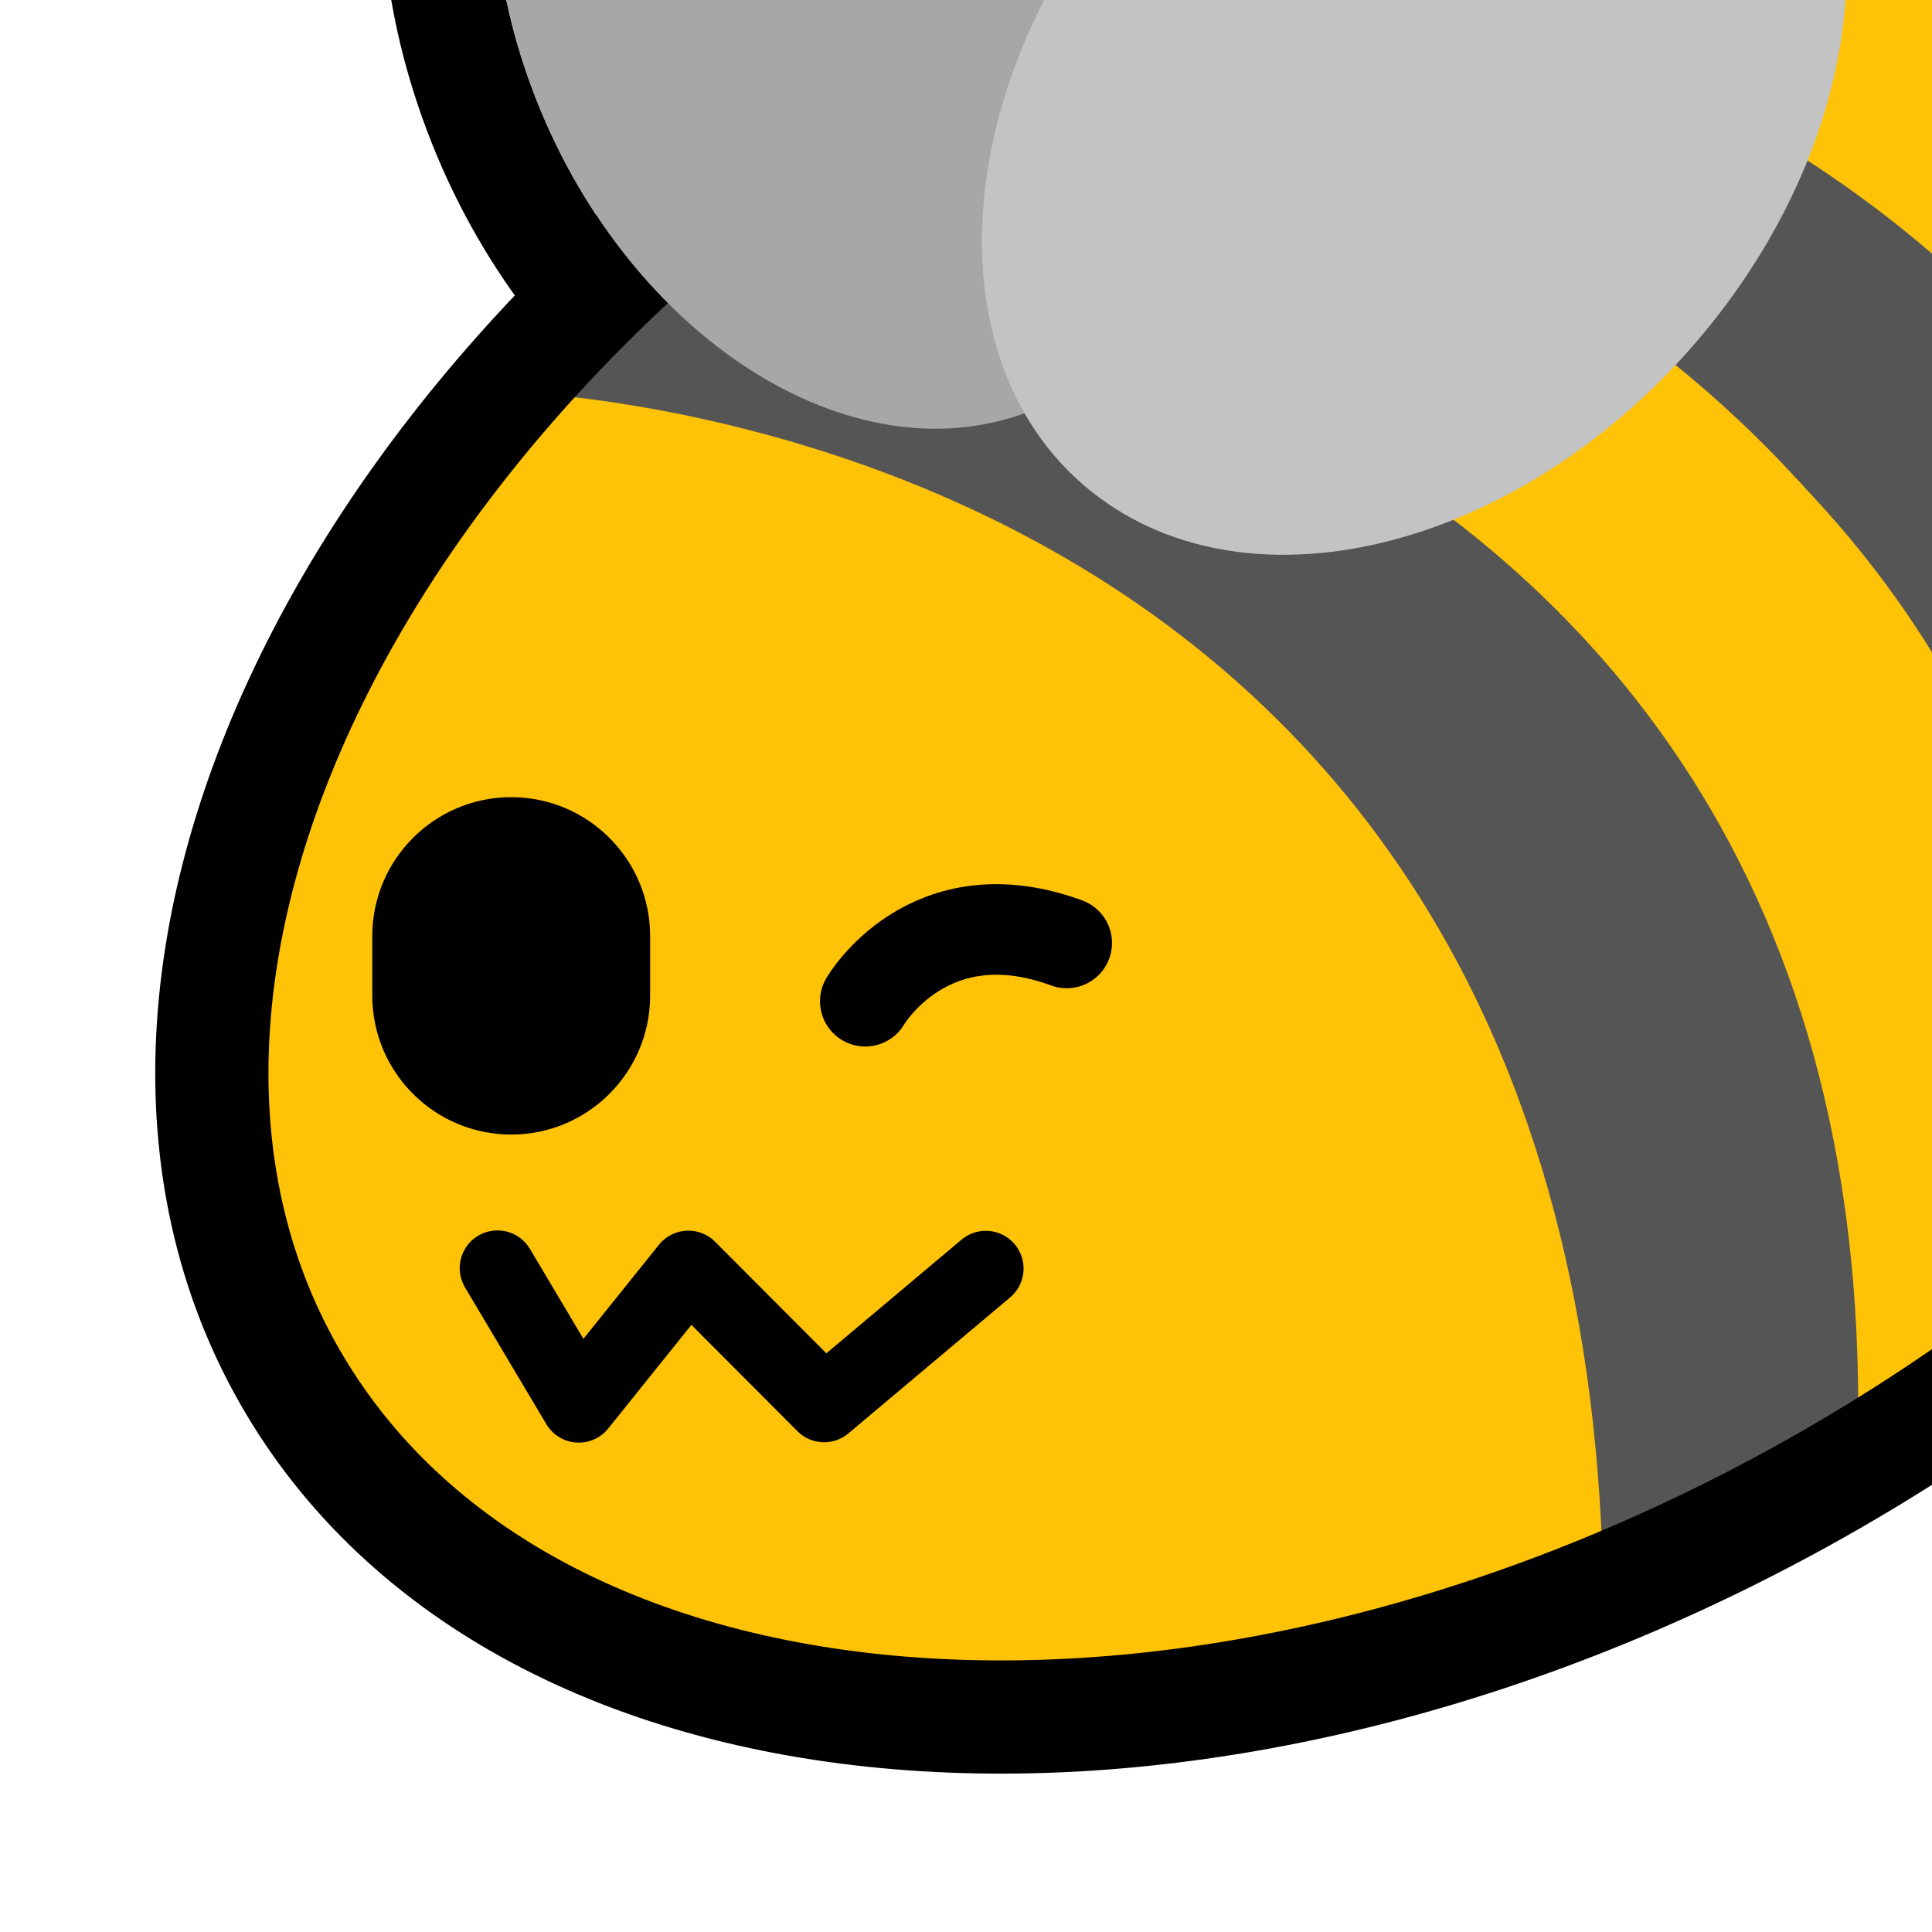
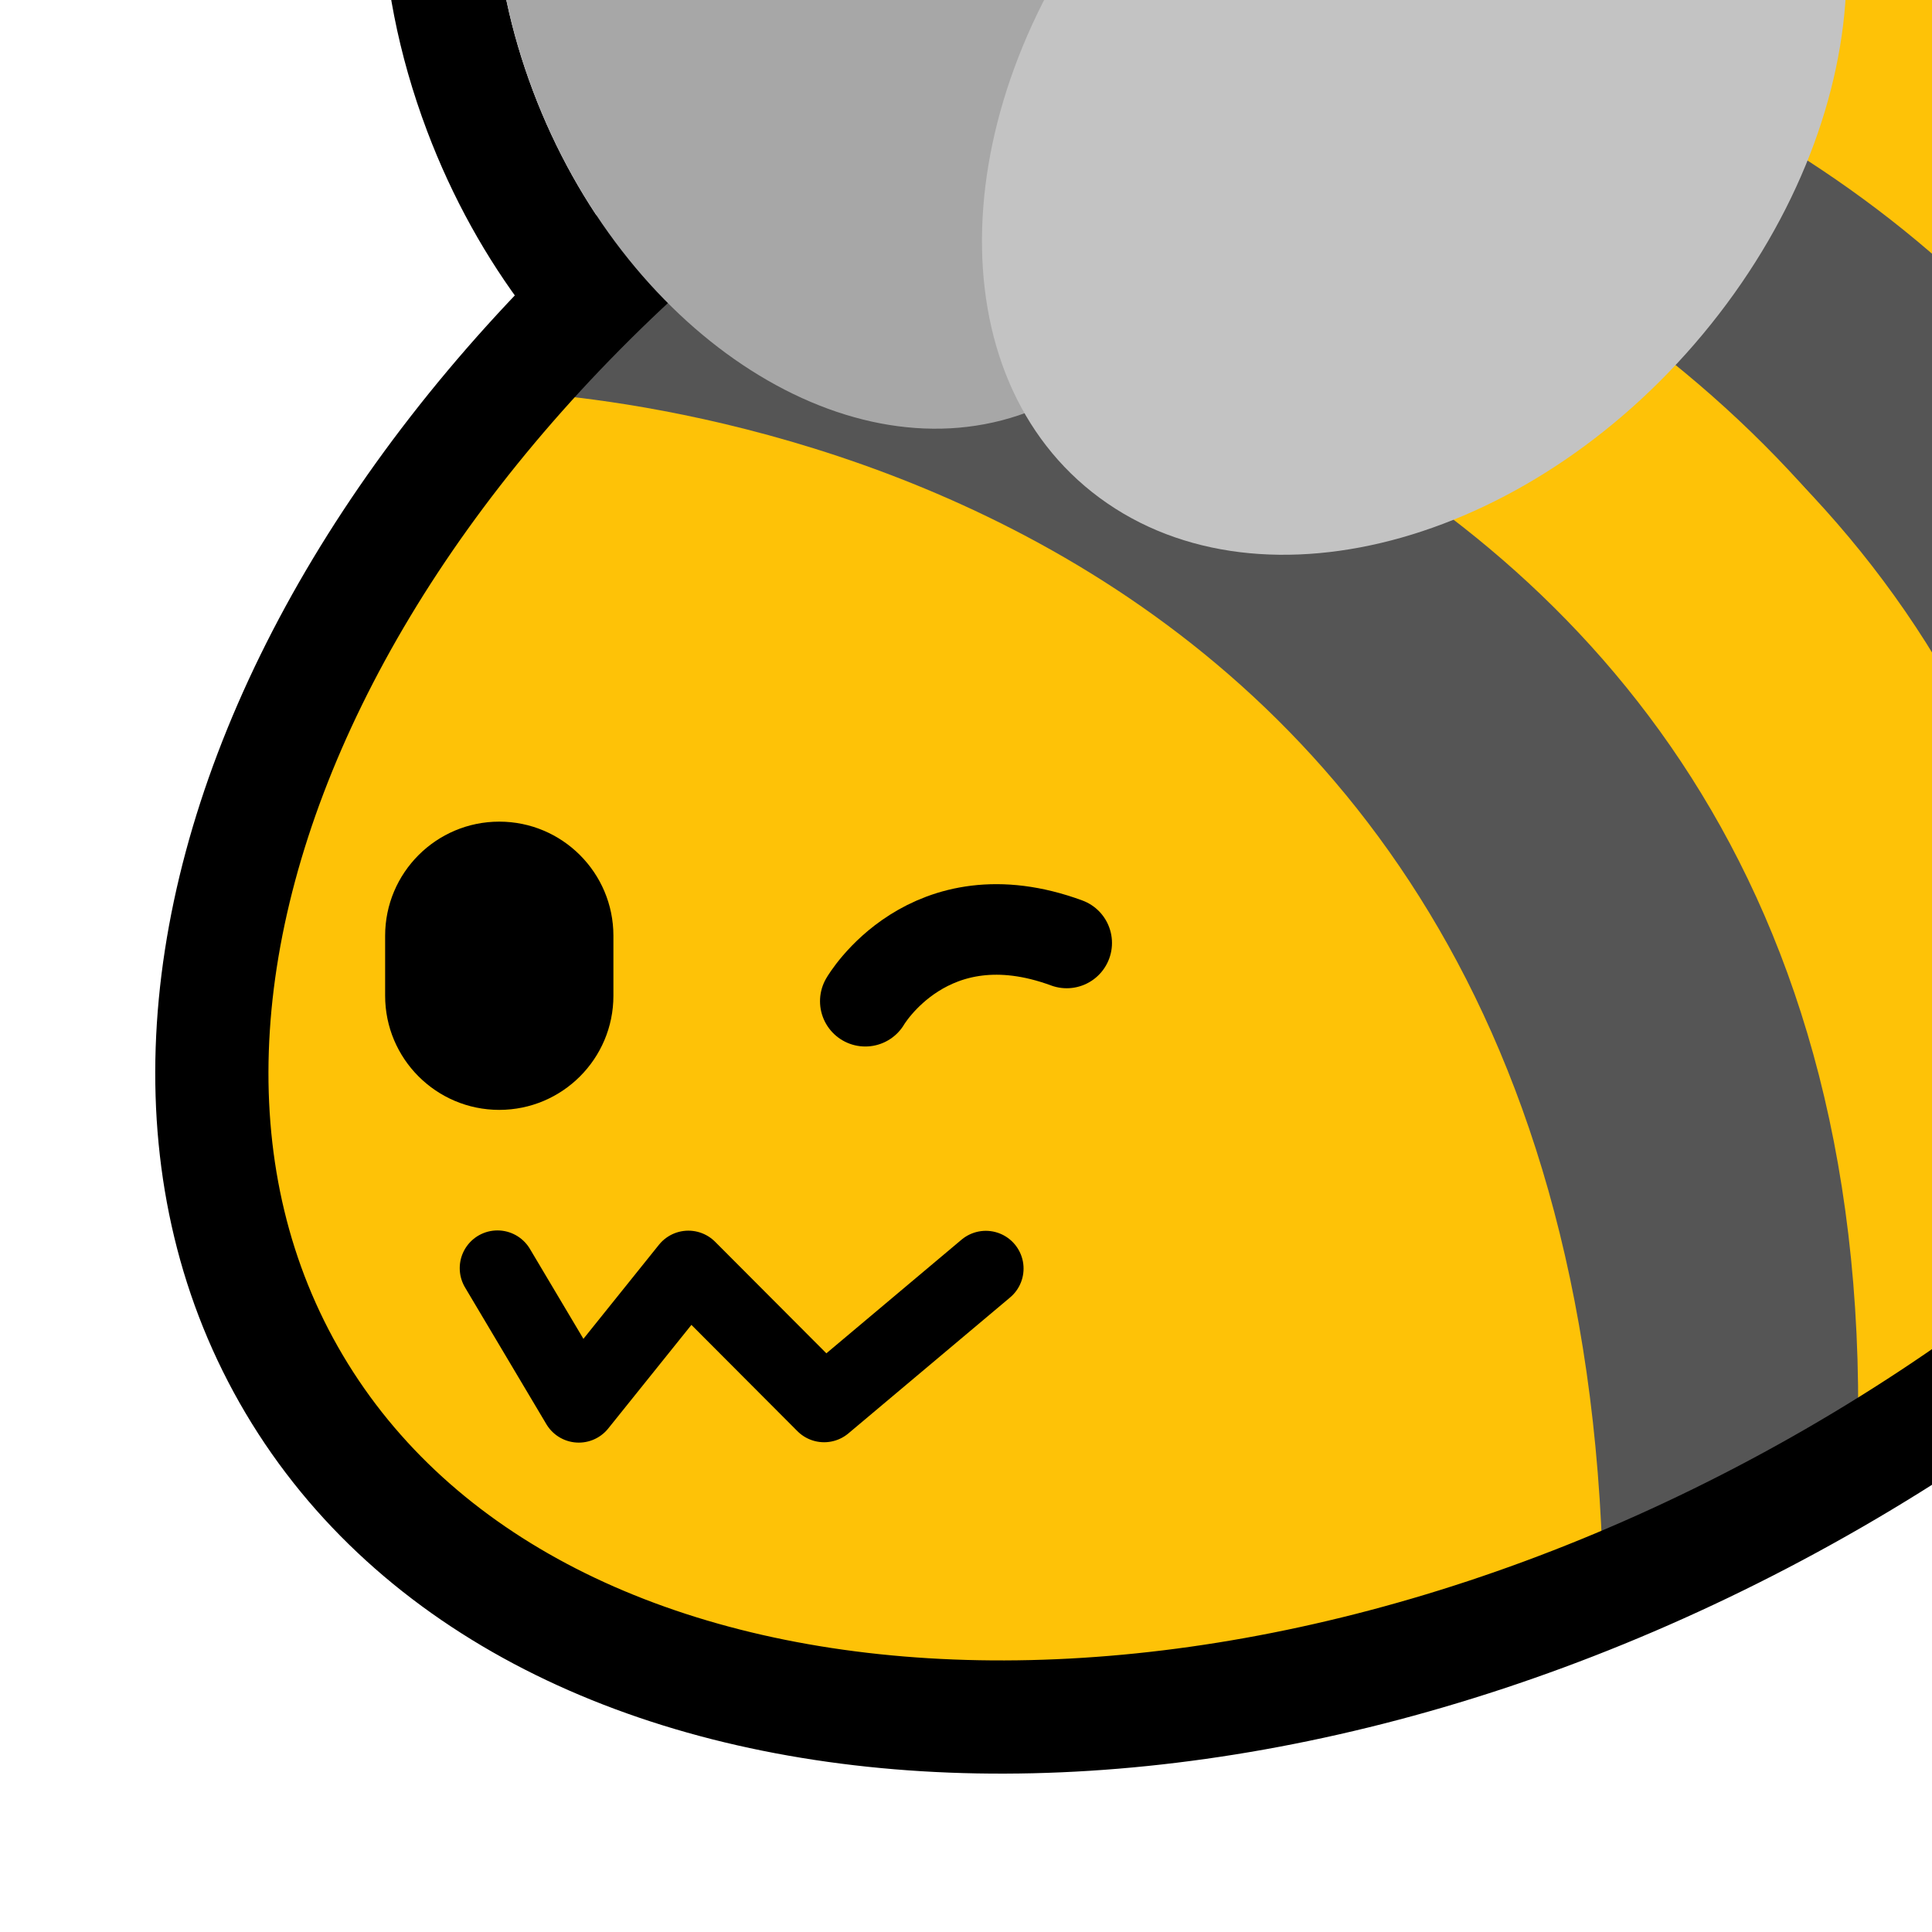
<svg xmlns="http://www.w3.org/2000/svg" width="100%" height="100%" viewBox="0 0 256 256" version="1.1" xml:space="preserve" style="fill-rule:evenodd;clip-rule:evenodd;stroke-linecap:round;stroke-linejoin:round;stroke-miterlimit:1.5;">
  <rect id="blobbee_wink" x="-0" y="0" width="256" height="256" style="fill:none;" />
  <clipPath id="_clip1">
    <rect x="-0" y="0" width="256" height="256" />
  </clipPath>
  <g clip-path="url(#_clip1)">
    <path id="Wings-outline" d="M129.457,71.439C101.62,74.152 70.004,52.917 56.583,17.332C41.238,-23.356 56.638,-63.617 86.987,-73.764C110.642,-81.673 139.399,-69.767 157.884,-44.535C184.732,-63.181 216.987,-65.526 237.979,-50.045C265.408,-29.818 267.488,16.097 238.398,52.369C209.763,88.073 163.808,97.957 136.809,78.046C134.11,76.056 131.659,73.845 129.457,71.439ZM135.756,54.763C138.246,59.112 141.562,62.914 145.712,65.974C167.403,81.971 203.691,71.669 226.696,42.984C249.701,14.299 250.768,-21.976 229.076,-37.973C209.154,-52.665 176.918,-45.173 153.969,-21.629C141.008,-50.189 114.034,-66.991 91.744,-59.538C68.16,-51.653 58.694,-19.58 70.618,12.039C82.543,43.658 111.372,62.927 134.957,55.041C135.225,54.952 135.491,54.859 135.756,54.763Z" />
    <path id="Body" d="M127.902,1.921C208.729,-44.745 300.137,-39.183 331.897,14.333C363.657,67.85 323.82,149.185 242.993,195.851C162.165,242.517 70.758,236.955 38.998,183.439C7.237,129.922 47.074,48.587 127.902,1.921Z" style="fill:rgb(254,194,7);" />
    <g id="Stripes">
      <path d="M188.793,-16.095C187.039,-14.699 315.054,-20.58 327.076,109.803C391.095,-61.796 189.429,-29.021 188.793,-16.095Z" style="fill:rgb(85,85,85);" />
      <path d="M327.076,111.159C319.401,-14.647 191.893,-17.614 192.59,-21.35L145.073,-3.751C145.073,-3.751 299.034,-6.142 304.518,142.104L323.15,113.42" style="fill:rgb(254,194,7);" />
      <path d="M275.897,172.628L304.252,142.104C298.868,-6.332 141.84,-8.914 141.842,-8.859L116.671,5.99C116.437,6.032 279.066,19.108 275.897,172.628Z" style="fill:rgb(85,85,85);" />
      <path d="M118.8,6.104L91.65,27.286C91.65,27.286 247.73,42.825 246.071,194.336L275.383,174.688C286.256,24.404 117.148,7.374 114.749,9.264" style="fill:rgb(254,194,7);" />
      <path d="M85.819,30.174L65.463,51.814C65.463,51.814 209.143,53.111 212.42,209.36L246.071,194.336C251.812,38.125 90.484,31.835 85.819,30.174Z" style="fill:rgb(85,85,85);" />
    </g>
    <path id="Body-outline" d="M127.902,1.921C208.729,-44.745 300.137,-39.183 331.897,14.333C363.657,67.85 323.82,149.185 242.993,195.851C162.165,242.517 70.758,236.955 38.998,183.439C7.237,129.922 47.074,48.587 127.902,1.921Z" style="fill:none;stroke:black;stroke-width:15px;" />
    <g id="Wings">
      <path id="Back-wing" d="M91.744,-59.538C115.328,-67.424 144.157,-48.156 156.082,-16.536C168.007,15.083 158.541,47.156 134.957,55.041C111.372,62.927 82.543,43.658 70.618,12.039C58.694,-19.58 68.16,-51.653 91.744,-59.538Z" style="fill:rgb(167,167,167);" />
      <path id="Front-wing" d="M229.076,-37.973C250.768,-21.976 249.701,14.299 226.696,42.984C203.691,71.669 167.403,81.971 145.712,65.974C124.02,49.977 125.087,13.702 148.092,-14.983C171.097,-43.668 207.385,-53.97 229.076,-37.973Z" style="fill:rgb(195,195,195);" />
    </g>
    <g id="Face">
      <path id="Mouth" d="M65.917,168.037L76.693,186.154L91.213,168.069L109.2,186.104L130.627,168.09" style="fill:none;stroke:black;stroke-width:10px;" />
      <g id="Eyes">
        <path id="Right-eye" d="M114.656,132.666C114.656,132.666 123.038,118.207 141.344,124.947" style="fill:none;stroke:black;stroke-width:12px;" />
-         <path id="Left-eye" d="M86.147,124.038L86.147,131.926C86.147,142.086 77.898,150.334 67.738,150.334C57.579,150.334 49.33,142.086 49.33,131.926L49.33,124.038C49.33,113.878 57.579,105.63 67.738,105.63C77.898,105.63 86.147,113.878 86.147,124.038Z" />
+         <path id="Left-eye" d="M81.28,123.995L81.28,131.941C81.28,140.288 74.503,147.065 66.156,147.065C57.808,147.065 51.032,140.288 51.032,131.941L51.032,123.995C51.032,115.647 57.808,108.871 66.156,108.871C74.503,108.871 81.28,115.647 81.28,123.995Z" />
      </g>
    </g>
  </g>
</svg>
